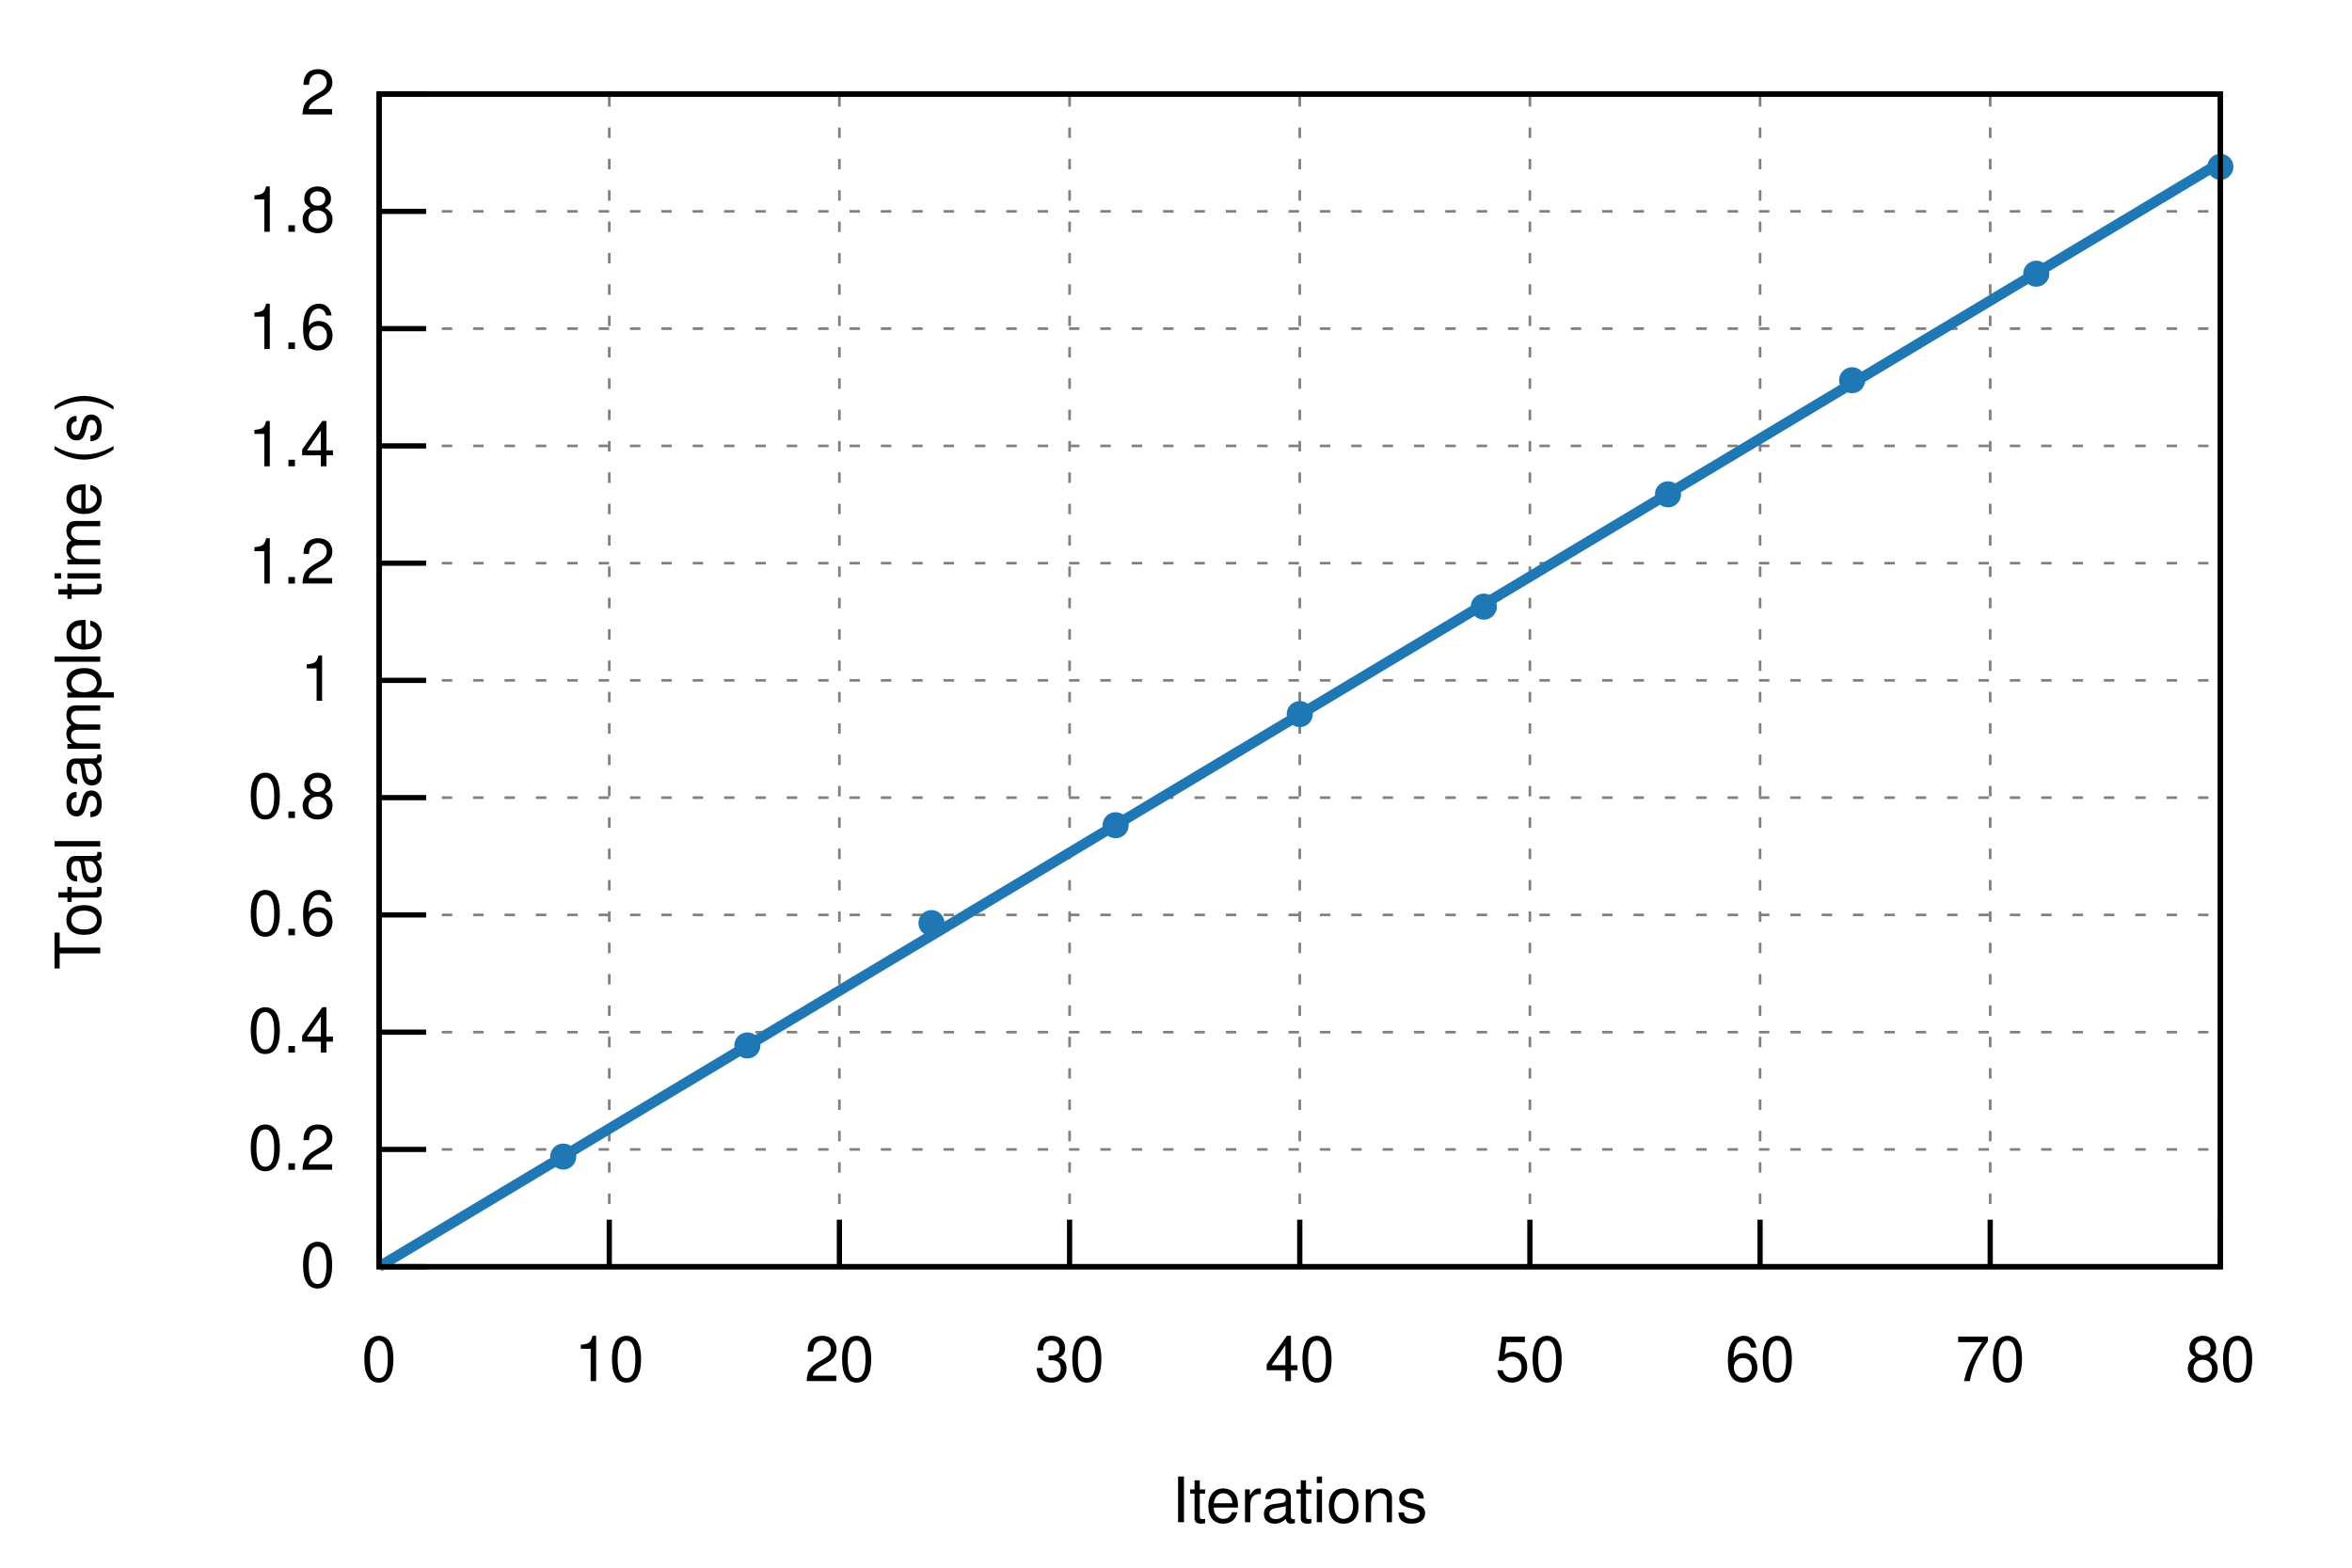
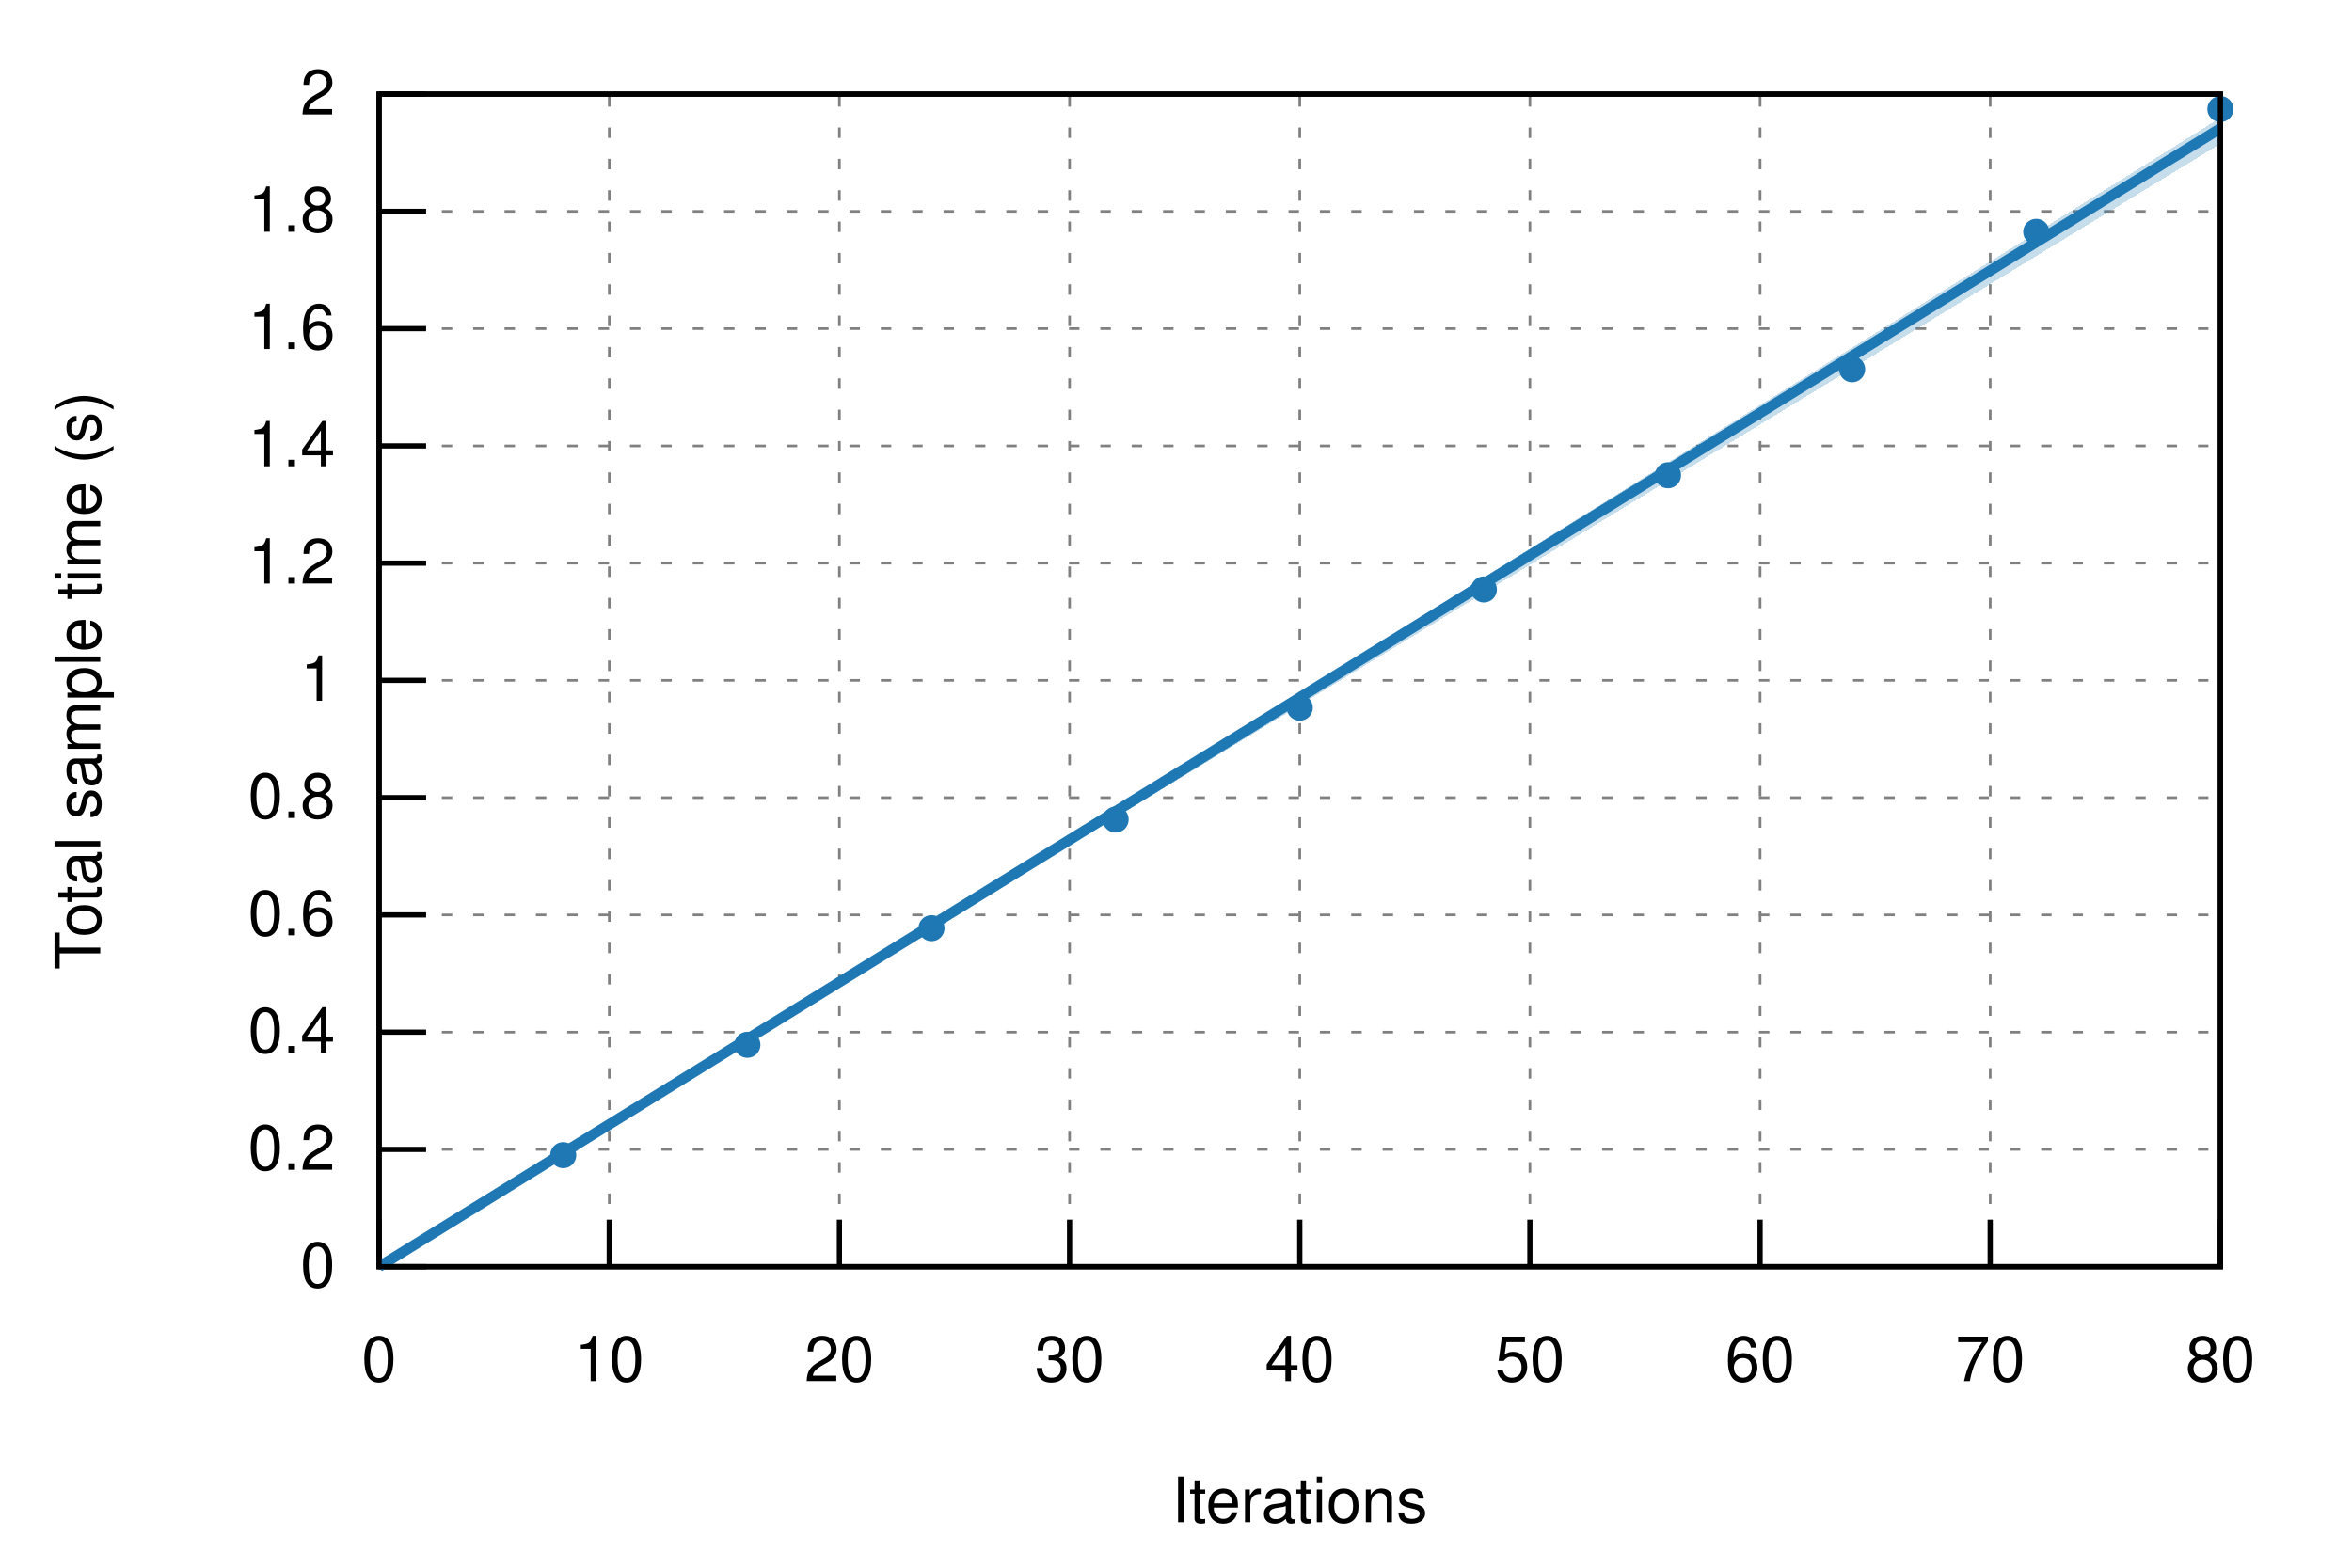
<svg xmlns="http://www.w3.org/2000/svg" xmlns:xlink="http://www.w3.org/1999/xlink" viewBox="0 0 450 300">
  <g id="gnuplot_canvas">
    <rect x="0" y="0" width="450" height="300" fill="none" />
    <defs>
      <circle id="gpDot" r="0.5" stroke-width="0.5" stroke="currentColor" />
      <path id="gpPt0" stroke-width="0.222" stroke="currentColor" d="M-1,0 h2 M0,-1 v2" />
      <path id="gpPt1" stroke-width="0.222" stroke="currentColor" d="M-1,-1 L1,1 M1,-1 L-1,1" />
      <path id="gpPt2" stroke-width="0.222" stroke="currentColor" d="M-1,0 L1,0 M0,-1 L0,1 M-1,-1 L1,1 M-1,1 L1,-1" />
      <rect id="gpPt3" stroke-width="0.222" stroke="currentColor" x="-1" y="-1" width="2" height="2" />
      <rect id="gpPt4" stroke-width="0.222" stroke="currentColor" fill="currentColor" x="-1" y="-1" width="2" height="2" />
      <circle id="gpPt5" stroke-width="0.222" stroke="currentColor" cx="0" cy="0" r="1" />
      <use xlink:href="#gpPt5" id="gpPt6" fill="currentColor" stroke="none" />
      <path id="gpPt7" stroke-width="0.222" stroke="currentColor" d="M0,-1.33 L-1.33,0.67 L1.33,0.67 z" />
      <use xlink:href="#gpPt7" id="gpPt8" fill="currentColor" stroke="none" />
      <use xlink:href="#gpPt7" id="gpPt9" stroke="currentColor" transform="rotate(180)" />
      <use xlink:href="#gpPt9" id="gpPt10" fill="currentColor" stroke="none" />
      <use xlink:href="#gpPt3" id="gpPt11" stroke="currentColor" transform="rotate(45)" />
      <use xlink:href="#gpPt11" id="gpPt12" fill="currentColor" stroke="none" />
      <path id="gpPt13" stroke-width="0.222" stroke="currentColor" d="M0,1.330 L1.265,0.411 L0.782,-1.067 L-0.782,-1.076 L-1.265,0.411 z" />
      <use xlink:href="#gpPt13" id="gpPt14" fill="currentColor" stroke="none" />
      <filter id="textbox" filterUnits="objectBoundingBox" x="0" y="0" height="1" width="1">
        <feFlood flood-color="white" flood-opacity="1" result="bgnd" />
        <feComposite in="SourceGraphic" in2="bgnd" operator="atop" />
      </filter>
      <filter id="greybox" filterUnits="objectBoundingBox" x="0" y="0" height="1" width="1">
        <feFlood flood-color="lightgrey" flood-opacity="1" result="grey" />
        <feComposite in="SourceGraphic" in2="grey" operator="atop" />
      </filter>
    </defs>
    <g fill="none" color="white" stroke="currentColor" stroke-width="1.00" stroke-linecap="butt" stroke-linejoin="miter">
</g>
    <g fill="none" color="black" stroke="currentColor" stroke-width="1.00" stroke-linecap="butt" stroke-linejoin="miter">
</g>
    <g fill="none" color="black" stroke="black" stroke-width="0.50" stroke-linecap="butt" stroke-linejoin="miter">
</g>
    <g fill="none" color="gray" stroke="currentColor" stroke-width="0.50" stroke-linecap="butt" stroke-linejoin="miter">
      <path stroke="gray" stroke-dasharray="2,4" class="gridline" d="M72.53,242.40 L424.82,242.40  " />
    </g>
    <g fill="none" color="gray" stroke="gray" stroke-width="1.00" stroke-linecap="butt" stroke-linejoin="miter">
</g>
    <g fill="none" color="black" stroke="currentColor" stroke-width="1.00" stroke-linecap="butt" stroke-linejoin="miter">
      <path stroke="black" d="M72.53,242.40 L81.53,242.40  " />
      <g transform="translate(64.14,246.30)" stroke="none" fill="black" font-family="Helvetica" font-size="12.00" text-anchor="end">
        <text>
          <tspan font-family="Helvetica"> 0</tspan>
        </text>
      </g>
    </g>
    <g fill="none" color="black" stroke="currentColor" stroke-width="1.00" stroke-linecap="butt" stroke-linejoin="miter">
</g>
    <g fill="none" color="black" stroke="black" stroke-width="0.50" stroke-linecap="butt" stroke-linejoin="miter">
</g>
    <g fill="none" color="gray" stroke="currentColor" stroke-width="0.50" stroke-linecap="butt" stroke-linejoin="miter">
      <path stroke="gray" stroke-dasharray="2,4" class="gridline" d="M72.53,219.96 L424.82,219.96  " />
    </g>
    <g fill="none" color="gray" stroke="gray" stroke-width="1.00" stroke-linecap="butt" stroke-linejoin="miter">
</g>
    <g fill="none" color="black" stroke="currentColor" stroke-width="1.00" stroke-linecap="butt" stroke-linejoin="miter">
      <path stroke="black" d="M72.53,219.96 L81.53,219.96  " />
      <g transform="translate(64.14,223.86)" stroke="none" fill="black" font-family="Helvetica" font-size="12.00" text-anchor="end">
        <text>
          <tspan font-family="Helvetica"> 0.2</tspan>
        </text>
      </g>
    </g>
    <g fill="none" color="black" stroke="currentColor" stroke-width="1.00" stroke-linecap="butt" stroke-linejoin="miter">
</g>
    <g fill="none" color="black" stroke="black" stroke-width="0.50" stroke-linecap="butt" stroke-linejoin="miter">
</g>
    <g fill="none" color="gray" stroke="currentColor" stroke-width="0.50" stroke-linecap="butt" stroke-linejoin="miter">
      <path stroke="gray" stroke-dasharray="2,4" class="gridline" d="M72.53,197.52 L424.82,197.52  " />
    </g>
    <g fill="none" color="gray" stroke="gray" stroke-width="1.00" stroke-linecap="butt" stroke-linejoin="miter">
</g>
    <g fill="none" color="black" stroke="currentColor" stroke-width="1.00" stroke-linecap="butt" stroke-linejoin="miter">
      <path stroke="black" d="M72.53,197.52 L81.53,197.52  " />
      <g transform="translate(64.14,201.42)" stroke="none" fill="black" font-family="Helvetica" font-size="12.00" text-anchor="end">
        <text>
          <tspan font-family="Helvetica"> 0.4</tspan>
        </text>
      </g>
    </g>
    <g fill="none" color="black" stroke="currentColor" stroke-width="1.00" stroke-linecap="butt" stroke-linejoin="miter">
</g>
    <g fill="none" color="black" stroke="black" stroke-width="0.50" stroke-linecap="butt" stroke-linejoin="miter">
</g>
    <g fill="none" color="gray" stroke="currentColor" stroke-width="0.50" stroke-linecap="butt" stroke-linejoin="miter">
      <path stroke="gray" stroke-dasharray="2,4" class="gridline" d="M72.53,175.08 L424.82,175.08  " />
    </g>
    <g fill="none" color="gray" stroke="gray" stroke-width="1.00" stroke-linecap="butt" stroke-linejoin="miter">
</g>
    <g fill="none" color="black" stroke="currentColor" stroke-width="1.00" stroke-linecap="butt" stroke-linejoin="miter">
      <path stroke="black" d="M72.53,175.08 L81.53,175.08  " />
      <g transform="translate(64.14,178.98)" stroke="none" fill="black" font-family="Helvetica" font-size="12.00" text-anchor="end">
        <text>
          <tspan font-family="Helvetica"> 0.6</tspan>
        </text>
      </g>
    </g>
    <g fill="none" color="black" stroke="currentColor" stroke-width="1.00" stroke-linecap="butt" stroke-linejoin="miter">
</g>
    <g fill="none" color="black" stroke="black" stroke-width="0.50" stroke-linecap="butt" stroke-linejoin="miter">
</g>
    <g fill="none" color="gray" stroke="currentColor" stroke-width="0.50" stroke-linecap="butt" stroke-linejoin="miter">
      <path stroke="gray" stroke-dasharray="2,4" class="gridline" d="M72.53,152.64 L424.82,152.64  " />
    </g>
    <g fill="none" color="gray" stroke="gray" stroke-width="1.00" stroke-linecap="butt" stroke-linejoin="miter">
</g>
    <g fill="none" color="black" stroke="currentColor" stroke-width="1.00" stroke-linecap="butt" stroke-linejoin="miter">
      <path stroke="black" d="M72.53,152.64 L81.53,152.64  " />
      <g transform="translate(64.14,156.54)" stroke="none" fill="black" font-family="Helvetica" font-size="12.00" text-anchor="end">
        <text>
          <tspan font-family="Helvetica"> 0.8</tspan>
        </text>
      </g>
    </g>
    <g fill="none" color="black" stroke="currentColor" stroke-width="1.00" stroke-linecap="butt" stroke-linejoin="miter">
</g>
    <g fill="none" color="black" stroke="black" stroke-width="0.50" stroke-linecap="butt" stroke-linejoin="miter">
</g>
    <g fill="none" color="gray" stroke="currentColor" stroke-width="0.50" stroke-linecap="butt" stroke-linejoin="miter">
      <path stroke="gray" stroke-dasharray="2,4" class="gridline" d="M72.53,130.20 L424.82,130.20  " />
    </g>
    <g fill="none" color="gray" stroke="gray" stroke-width="1.00" stroke-linecap="butt" stroke-linejoin="miter">
</g>
    <g fill="none" color="black" stroke="currentColor" stroke-width="1.00" stroke-linecap="butt" stroke-linejoin="miter">
      <path stroke="black" d="M72.53,130.20 L81.53,130.20  " />
      <g transform="translate(64.14,134.10)" stroke="none" fill="black" font-family="Helvetica" font-size="12.00" text-anchor="end">
        <text>
          <tspan font-family="Helvetica"> 1</tspan>
        </text>
      </g>
    </g>
    <g fill="none" color="black" stroke="currentColor" stroke-width="1.00" stroke-linecap="butt" stroke-linejoin="miter">
</g>
    <g fill="none" color="black" stroke="black" stroke-width="0.50" stroke-linecap="butt" stroke-linejoin="miter">
</g>
    <g fill="none" color="gray" stroke="currentColor" stroke-width="0.50" stroke-linecap="butt" stroke-linejoin="miter">
      <path stroke="gray" stroke-dasharray="2,4" class="gridline" d="M72.53,107.77 L424.82,107.77  " />
    </g>
    <g fill="none" color="gray" stroke="gray" stroke-width="1.00" stroke-linecap="butt" stroke-linejoin="miter">
</g>
    <g fill="none" color="black" stroke="currentColor" stroke-width="1.00" stroke-linecap="butt" stroke-linejoin="miter">
      <path stroke="black" d="M72.53,107.77 L81.53,107.77  " />
      <g transform="translate(64.14,111.67)" stroke="none" fill="black" font-family="Helvetica" font-size="12.00" text-anchor="end">
        <text>
          <tspan font-family="Helvetica"> 1.2</tspan>
        </text>
      </g>
    </g>
    <g fill="none" color="black" stroke="currentColor" stroke-width="1.00" stroke-linecap="butt" stroke-linejoin="miter">
</g>
    <g fill="none" color="black" stroke="black" stroke-width="0.50" stroke-linecap="butt" stroke-linejoin="miter">
</g>
    <g fill="none" color="gray" stroke="currentColor" stroke-width="0.50" stroke-linecap="butt" stroke-linejoin="miter">
      <path stroke="gray" stroke-dasharray="2,4" class="gridline" d="M72.53,85.33 L424.82,85.33  " />
    </g>
    <g fill="none" color="gray" stroke="gray" stroke-width="1.00" stroke-linecap="butt" stroke-linejoin="miter">
</g>
    <g fill="none" color="black" stroke="currentColor" stroke-width="1.00" stroke-linecap="butt" stroke-linejoin="miter">
      <path stroke="black" d="M72.53,85.33 L81.53,85.33  " />
      <g transform="translate(64.14,89.23)" stroke="none" fill="black" font-family="Helvetica" font-size="12.00" text-anchor="end">
        <text>
          <tspan font-family="Helvetica"> 1.4</tspan>
        </text>
      </g>
    </g>
    <g fill="none" color="black" stroke="currentColor" stroke-width="1.00" stroke-linecap="butt" stroke-linejoin="miter">
</g>
    <g fill="none" color="black" stroke="black" stroke-width="0.50" stroke-linecap="butt" stroke-linejoin="miter">
</g>
    <g fill="none" color="gray" stroke="currentColor" stroke-width="0.50" stroke-linecap="butt" stroke-linejoin="miter">
      <path stroke="gray" stroke-dasharray="2,4" class="gridline" d="M72.53,62.89 L424.82,62.89  " />
    </g>
    <g fill="none" color="gray" stroke="gray" stroke-width="1.00" stroke-linecap="butt" stroke-linejoin="miter">
</g>
    <g fill="none" color="black" stroke="currentColor" stroke-width="1.00" stroke-linecap="butt" stroke-linejoin="miter">
      <path stroke="black" d="M72.53,62.89 L81.53,62.89  " />
      <g transform="translate(64.14,66.79)" stroke="none" fill="black" font-family="Helvetica" font-size="12.00" text-anchor="end">
        <text>
          <tspan font-family="Helvetica"> 1.6</tspan>
        </text>
      </g>
    </g>
    <g fill="none" color="black" stroke="currentColor" stroke-width="1.00" stroke-linecap="butt" stroke-linejoin="miter">
</g>
    <g fill="none" color="black" stroke="black" stroke-width="0.50" stroke-linecap="butt" stroke-linejoin="miter">
</g>
    <g fill="none" color="gray" stroke="currentColor" stroke-width="0.50" stroke-linecap="butt" stroke-linejoin="miter">
      <path stroke="gray" stroke-dasharray="2,4" class="gridline" d="M72.53,40.45 L424.82,40.45  " />
    </g>
    <g fill="none" color="gray" stroke="gray" stroke-width="1.00" stroke-linecap="butt" stroke-linejoin="miter">
</g>
    <g fill="none" color="black" stroke="currentColor" stroke-width="1.00" stroke-linecap="butt" stroke-linejoin="miter">
      <path stroke="black" d="M72.53,40.45 L81.53,40.45  " />
      <g transform="translate(64.14,44.35)" stroke="none" fill="black" font-family="Helvetica" font-size="12.00" text-anchor="end">
        <text>
          <tspan font-family="Helvetica"> 1.8</tspan>
        </text>
      </g>
    </g>
    <g fill="none" color="black" stroke="currentColor" stroke-width="1.00" stroke-linecap="butt" stroke-linejoin="miter">
</g>
    <g fill="none" color="black" stroke="black" stroke-width="0.50" stroke-linecap="butt" stroke-linejoin="miter">
</g>
    <g fill="none" color="gray" stroke="currentColor" stroke-width="0.50" stroke-linecap="butt" stroke-linejoin="miter">
      <path stroke="gray" stroke-dasharray="2,4" class="gridline" d="M72.53,18.01 L424.82,18.01  " />
    </g>
    <g fill="none" color="gray" stroke="gray" stroke-width="1.00" stroke-linecap="butt" stroke-linejoin="miter">
</g>
    <g fill="none" color="black" stroke="currentColor" stroke-width="1.00" stroke-linecap="butt" stroke-linejoin="miter">
      <path stroke="black" d="M72.53,18.01 L81.53,18.01  " />
      <g transform="translate(64.14,21.91)" stroke="none" fill="black" font-family="Helvetica" font-size="12.00" text-anchor="end">
        <text>
          <tspan font-family="Helvetica"> 2</tspan>
        </text>
      </g>
    </g>
    <g fill="none" color="black" stroke="currentColor" stroke-width="1.00" stroke-linecap="butt" stroke-linejoin="miter">
</g>
    <g fill="none" color="black" stroke="black" stroke-width="0.50" stroke-linecap="butt" stroke-linejoin="miter">
</g>
    <g fill="none" color="gray" stroke="currentColor" stroke-width="0.50" stroke-linecap="butt" stroke-linejoin="miter">
      <path stroke="gray" stroke-dasharray="2,4" class="gridline" d="M72.53,242.40 L72.53,18.01  " />
    </g>
    <g fill="none" color="gray" stroke="gray" stroke-width="1.00" stroke-linecap="butt" stroke-linejoin="miter">
</g>
    <g fill="none" color="black" stroke="currentColor" stroke-width="1.00" stroke-linecap="butt" stroke-linejoin="miter">
      <path stroke="black" d="M72.53,242.40 L72.53,233.40  " />
      <g transform="translate(72.53,264.30)" stroke="none" fill="black" font-family="Helvetica" font-size="12.00" text-anchor="middle">
        <text>
          <tspan font-family="Helvetica"> 0</tspan>
        </text>
      </g>
    </g>
    <g fill="none" color="black" stroke="currentColor" stroke-width="1.00" stroke-linecap="butt" stroke-linejoin="miter">
</g>
    <g fill="none" color="black" stroke="black" stroke-width="0.50" stroke-linecap="butt" stroke-linejoin="miter">
</g>
    <g fill="none" color="gray" stroke="currentColor" stroke-width="0.50" stroke-linecap="butt" stroke-linejoin="miter">
      <path stroke="gray" stroke-dasharray="2,4" class="gridline" d="M116.57,242.40 L116.57,18.01  " />
    </g>
    <g fill="none" color="gray" stroke="gray" stroke-width="1.00" stroke-linecap="butt" stroke-linejoin="miter">
</g>
    <g fill="none" color="black" stroke="currentColor" stroke-width="1.00" stroke-linecap="butt" stroke-linejoin="miter">
      <path stroke="black" d="M116.57,242.40 L116.57,233.40  " />
      <g transform="translate(116.57,264.30)" stroke="none" fill="black" font-family="Helvetica" font-size="12.00" text-anchor="middle">
        <text>
          <tspan font-family="Helvetica"> 10</tspan>
        </text>
      </g>
    </g>
    <g fill="none" color="black" stroke="currentColor" stroke-width="1.00" stroke-linecap="butt" stroke-linejoin="miter">
</g>
    <g fill="none" color="black" stroke="black" stroke-width="0.50" stroke-linecap="butt" stroke-linejoin="miter">
</g>
    <g fill="none" color="gray" stroke="currentColor" stroke-width="0.50" stroke-linecap="butt" stroke-linejoin="miter">
      <path stroke="gray" stroke-dasharray="2,4" class="gridline" d="M160.60,242.40 L160.60,18.01  " />
    </g>
    <g fill="none" color="gray" stroke="gray" stroke-width="1.00" stroke-linecap="butt" stroke-linejoin="miter">
</g>
    <g fill="none" color="black" stroke="currentColor" stroke-width="1.00" stroke-linecap="butt" stroke-linejoin="miter">
      <path stroke="black" d="M160.60,242.40 L160.60,233.40  " />
      <g transform="translate(160.60,264.30)" stroke="none" fill="black" font-family="Helvetica" font-size="12.00" text-anchor="middle">
        <text>
          <tspan font-family="Helvetica"> 20</tspan>
        </text>
      </g>
    </g>
    <g fill="none" color="black" stroke="currentColor" stroke-width="1.00" stroke-linecap="butt" stroke-linejoin="miter">
</g>
    <g fill="none" color="black" stroke="black" stroke-width="0.50" stroke-linecap="butt" stroke-linejoin="miter">
</g>
    <g fill="none" color="gray" stroke="currentColor" stroke-width="0.50" stroke-linecap="butt" stroke-linejoin="miter">
      <path stroke="gray" stroke-dasharray="2,4" class="gridline" d="M204.64,242.40 L204.64,18.01  " />
    </g>
    <g fill="none" color="gray" stroke="gray" stroke-width="1.00" stroke-linecap="butt" stroke-linejoin="miter">
</g>
    <g fill="none" color="black" stroke="currentColor" stroke-width="1.00" stroke-linecap="butt" stroke-linejoin="miter">
      <path stroke="black" d="M204.64,242.40 L204.64,233.40  " />
      <g transform="translate(204.64,264.30)" stroke="none" fill="black" font-family="Helvetica" font-size="12.00" text-anchor="middle">
        <text>
          <tspan font-family="Helvetica"> 30</tspan>
        </text>
      </g>
    </g>
    <g fill="none" color="black" stroke="currentColor" stroke-width="1.00" stroke-linecap="butt" stroke-linejoin="miter">
</g>
    <g fill="none" color="black" stroke="black" stroke-width="0.50" stroke-linecap="butt" stroke-linejoin="miter">
</g>
    <g fill="none" color="gray" stroke="currentColor" stroke-width="0.50" stroke-linecap="butt" stroke-linejoin="miter">
      <path stroke="gray" stroke-dasharray="2,4" class="gridline" d="M248.68,242.40 L248.68,18.01  " />
    </g>
    <g fill="none" color="gray" stroke="gray" stroke-width="1.00" stroke-linecap="butt" stroke-linejoin="miter">
</g>
    <g fill="none" color="black" stroke="currentColor" stroke-width="1.00" stroke-linecap="butt" stroke-linejoin="miter">
      <path stroke="black" d="M248.68,242.40 L248.68,233.40  " />
      <g transform="translate(248.68,264.30)" stroke="none" fill="black" font-family="Helvetica" font-size="12.00" text-anchor="middle">
        <text>
          <tspan font-family="Helvetica"> 40</tspan>
        </text>
      </g>
    </g>
    <g fill="none" color="black" stroke="currentColor" stroke-width="1.00" stroke-linecap="butt" stroke-linejoin="miter">
</g>
    <g fill="none" color="black" stroke="black" stroke-width="0.50" stroke-linecap="butt" stroke-linejoin="miter">
</g>
    <g fill="none" color="gray" stroke="currentColor" stroke-width="0.50" stroke-linecap="butt" stroke-linejoin="miter">
      <path stroke="gray" stroke-dasharray="2,4" class="gridline" d="M292.71,242.40 L292.71,18.01  " />
    </g>
    <g fill="none" color="gray" stroke="gray" stroke-width="1.00" stroke-linecap="butt" stroke-linejoin="miter">
</g>
    <g fill="none" color="black" stroke="currentColor" stroke-width="1.00" stroke-linecap="butt" stroke-linejoin="miter">
      <path stroke="black" d="M292.71,242.40 L292.71,233.40  " />
      <g transform="translate(292.71,264.30)" stroke="none" fill="black" font-family="Helvetica" font-size="12.00" text-anchor="middle">
        <text>
          <tspan font-family="Helvetica"> 50</tspan>
        </text>
      </g>
    </g>
    <g fill="none" color="black" stroke="currentColor" stroke-width="1.00" stroke-linecap="butt" stroke-linejoin="miter">
</g>
    <g fill="none" color="black" stroke="black" stroke-width="0.50" stroke-linecap="butt" stroke-linejoin="miter">
</g>
    <g fill="none" color="gray" stroke="currentColor" stroke-width="0.50" stroke-linecap="butt" stroke-linejoin="miter">
      <path stroke="gray" stroke-dasharray="2,4" class="gridline" d="M336.75,242.40 L336.75,18.01  " />
    </g>
    <g fill="none" color="gray" stroke="gray" stroke-width="1.00" stroke-linecap="butt" stroke-linejoin="miter">
</g>
    <g fill="none" color="black" stroke="currentColor" stroke-width="1.00" stroke-linecap="butt" stroke-linejoin="miter">
      <path stroke="black" d="M336.75,242.40 L336.75,233.40  " />
      <g transform="translate(336.75,264.30)" stroke="none" fill="black" font-family="Helvetica" font-size="12.00" text-anchor="middle">
        <text>
          <tspan font-family="Helvetica"> 60</tspan>
        </text>
      </g>
    </g>
    <g fill="none" color="black" stroke="currentColor" stroke-width="1.00" stroke-linecap="butt" stroke-linejoin="miter">
</g>
    <g fill="none" color="black" stroke="black" stroke-width="0.50" stroke-linecap="butt" stroke-linejoin="miter">
</g>
    <g fill="none" color="gray" stroke="currentColor" stroke-width="0.50" stroke-linecap="butt" stroke-linejoin="miter">
      <path stroke="gray" stroke-dasharray="2,4" class="gridline" d="M380.78,242.40 L380.78,18.01  " />
    </g>
    <g fill="none" color="gray" stroke="gray" stroke-width="1.00" stroke-linecap="butt" stroke-linejoin="miter">
</g>
    <g fill="none" color="black" stroke="currentColor" stroke-width="1.00" stroke-linecap="butt" stroke-linejoin="miter">
      <path stroke="black" d="M380.78,242.40 L380.78,233.40  " />
      <g transform="translate(380.78,264.30)" stroke="none" fill="black" font-family="Helvetica" font-size="12.00" text-anchor="middle">
        <text>
          <tspan font-family="Helvetica"> 70</tspan>
        </text>
      </g>
    </g>
    <g fill="none" color="black" stroke="currentColor" stroke-width="1.00" stroke-linecap="butt" stroke-linejoin="miter">
</g>
    <g fill="none" color="black" stroke="black" stroke-width="0.50" stroke-linecap="butt" stroke-linejoin="miter">
</g>
    <g fill="none" color="gray" stroke="currentColor" stroke-width="0.50" stroke-linecap="butt" stroke-linejoin="miter">
      <path stroke="gray" stroke-dasharray="2,4" class="gridline" d="M424.82,242.40 L424.82,18.01  " />
    </g>
    <g fill="none" color="gray" stroke="gray" stroke-width="1.00" stroke-linecap="butt" stroke-linejoin="miter">
</g>
    <g fill="none" color="black" stroke="currentColor" stroke-width="1.00" stroke-linecap="butt" stroke-linejoin="miter">
      <path stroke="black" d="M424.82,242.40 L424.82,233.40  " />
      <g transform="translate(424.82,264.30)" stroke="none" fill="black" font-family="Helvetica" font-size="12.00" text-anchor="middle">
        <text>
          <tspan font-family="Helvetica"> 80</tspan>
        </text>
      </g>
    </g>
    <g fill="none" color="black" stroke="currentColor" stroke-width="1.00" stroke-linecap="butt" stroke-linejoin="miter">
</g>
    <g fill="none" color="black" stroke="currentColor" stroke-width="1.00" stroke-linecap="butt" stroke-linejoin="miter">
      <path stroke="black" d="M72.53,18.01 L72.53,242.40 L424.82,242.40 L424.82,18.01 L72.53,18.01 Z  " />
    </g>
    <g fill="none" color="black" stroke="currentColor" stroke-width="1.00" stroke-linecap="butt" stroke-linejoin="miter">
      <g transform="translate(19.18,130.21) rotate(270)" stroke="none" fill="black" font-family="Helvetica" font-size="12.00" text-anchor="middle">
        <text>
          <tspan font-family="Helvetica">Total sample time (s)</tspan>
        </text>
      </g>
    </g>
    <g fill="none" color="black" stroke="currentColor" stroke-width="1.00" stroke-linecap="butt" stroke-linejoin="miter">
      <g transform="translate(248.67,291.30)" stroke="none" fill="black" font-family="Helvetica" font-size="12.00" text-anchor="middle">
        <text>
          <tspan font-family="Helvetica">Iterations</tspan>
        </text>
      </g>
    </g>
    <g fill="none" color="black" stroke="currentColor" stroke-width="1.00" stroke-linecap="butt" stroke-linejoin="miter">
</g>
    <g id="gnuplot_plot_1">
      <g fill="none" color="black" stroke="currentColor" stroke-width="1.00" stroke-linecap="butt" stroke-linejoin="miter">
-         <use xlink:href="#gpPt6" transform="translate(107.76,221.33) scale(2.25)" color="rgb( 31, 120, 180)" />
-         <use xlink:href="#gpPt6" transform="translate(142.99,200.06) scale(2.25)" color="rgb( 31, 120, 180)" />
-         <use xlink:href="#gpPt6" transform="translate(178.22,176.65) scale(2.25)" color="rgb( 31, 120, 180)" />
-         <use xlink:href="#gpPt6" transform="translate(213.45,157.92) scale(2.25)" color="rgb( 31, 120, 180)" />
-         <use xlink:href="#gpPt6" transform="translate(248.68,136.65) scale(2.25)" color="rgb( 31, 120, 180)" />
-         <use xlink:href="#gpPt6" transform="translate(283.90,116.09) scale(2.25)" color="rgb( 31, 120, 180)" />
-         <use xlink:href="#gpPt6" transform="translate(319.13,94.60) scale(2.25)" color="rgb( 31, 120, 180)" />
-         <use xlink:href="#gpPt6" transform="translate(354.36,72.76) scale(2.25)" color="rgb( 31, 120, 180)" />
-         <use xlink:href="#gpPt6" transform="translate(389.59,52.38) scale(2.25)" color="rgb( 31, 120, 180)" />
-         <use xlink:href="#gpPt6" transform="translate(424.82,31.93) scale(2.25)" color="rgb( 31, 120, 180)" />
+         <use xlink:href="#gpPt6" transform="translate(107.76,221.06) scale(2.25)" color="rgb( 31, 120, 180)" />
+         <use xlink:href="#gpPt6" transform="translate(142.99,199.94) scale(2.25)" color="rgb( 31, 120, 180)" />
+         <use xlink:href="#gpPt6" transform="translate(178.22,177.62) scale(2.25)" color="rgb( 31, 120, 180)" />
+         <use xlink:href="#gpPt6" transform="translate(213.45,156.83) scale(2.25)" color="rgb( 31, 120, 180)" />
+         <use xlink:href="#gpPt6" transform="translate(248.68,135.42) scale(2.25)" color="rgb( 31, 120, 180)" />
+         <use xlink:href="#gpPt6" transform="translate(283.90,112.80) scale(2.25)" color="rgb( 31, 120, 180)" />
+         <use xlink:href="#gpPt6" transform="translate(319.13,90.95) scale(2.25)" color="rgb( 31, 120, 180)" />
+         <use xlink:href="#gpPt6" transform="translate(354.36,70.66) scale(2.25)" color="rgb( 31, 120, 180)" />
+         <use xlink:href="#gpPt6" transform="translate(389.59,44.37) scale(2.25)" color="rgb( 31, 120, 180)" />
+         <use xlink:href="#gpPt6" transform="translate(424.82,20.87) scale(2.25)" color="rgb( 31, 120, 180)" />
      </g>
    </g>
    <g id="gnuplot_plot_2">
      <g fill="none" color="white" stroke="rgb( 31, 120, 180)" stroke-width="2.00" stroke-linecap="butt" stroke-linejoin="miter">
</g>
      <g fill="none" color="black" stroke="currentColor" stroke-width="2.00" stroke-linecap="butt" stroke-linejoin="miter">
-         <path stroke="rgb( 31, 120, 180)" d="M72.53,242.40 L424.82,31.12  " />
+         <path stroke="rgb( 31, 120, 180)" d="M72.53,242.40 L424.82,24.56  " />
      </g>
    </g>
    <g id="gnuplot_plot_3">
      <g fill="none" color="white" stroke="rgb( 31, 120, 180)" stroke-width="1.00" stroke-linecap="butt" stroke-linejoin="miter">
</g>
      <g fill="none" color="black" stroke="currentColor" stroke-width="1.00" stroke-linecap="butt" stroke-linejoin="miter">
        <g stroke="none" shape-rendering="crispEdges">
          <polygon fill="rgb( 31, 120, 180)" fill-opacity="0.25" points="72.53,242.40 72.53,242.40 72.53,242.40 " />
-           <polygon fill="rgb( 31, 120, 180)" fill-opacity="0.25" points="72.53,242.40 424.82,31.63 424.82,30.24 " />
+           <polygon fill="rgb( 31, 120, 180)" fill-opacity="0.25" points="72.53,242.40 424.82,27.52 424.82,22.54 " />
        </g>
      </g>
    </g>
    <g fill="none" color="white" stroke="rgb( 31, 120, 180)" stroke-width="2.00" stroke-linecap="butt" stroke-linejoin="miter">
</g>
    <g fill="none" color="black" stroke="currentColor" stroke-width="2.00" stroke-linecap="butt" stroke-linejoin="miter">
</g>
    <g fill="none" color="black" stroke="black" stroke-width="1.00" stroke-linecap="butt" stroke-linejoin="miter">
</g>
    <g fill="none" color="black" stroke="currentColor" stroke-width="1.00" stroke-linecap="butt" stroke-linejoin="miter">
      <path stroke="black" d="M72.53,18.01 L72.53,242.40 L424.82,242.40 L424.82,18.01 L72.53,18.01 Z  " />
    </g>
    <g fill="none" color="black" stroke="currentColor" stroke-width="1.00" stroke-linecap="butt" stroke-linejoin="miter">
</g>
  </g>
</svg>
